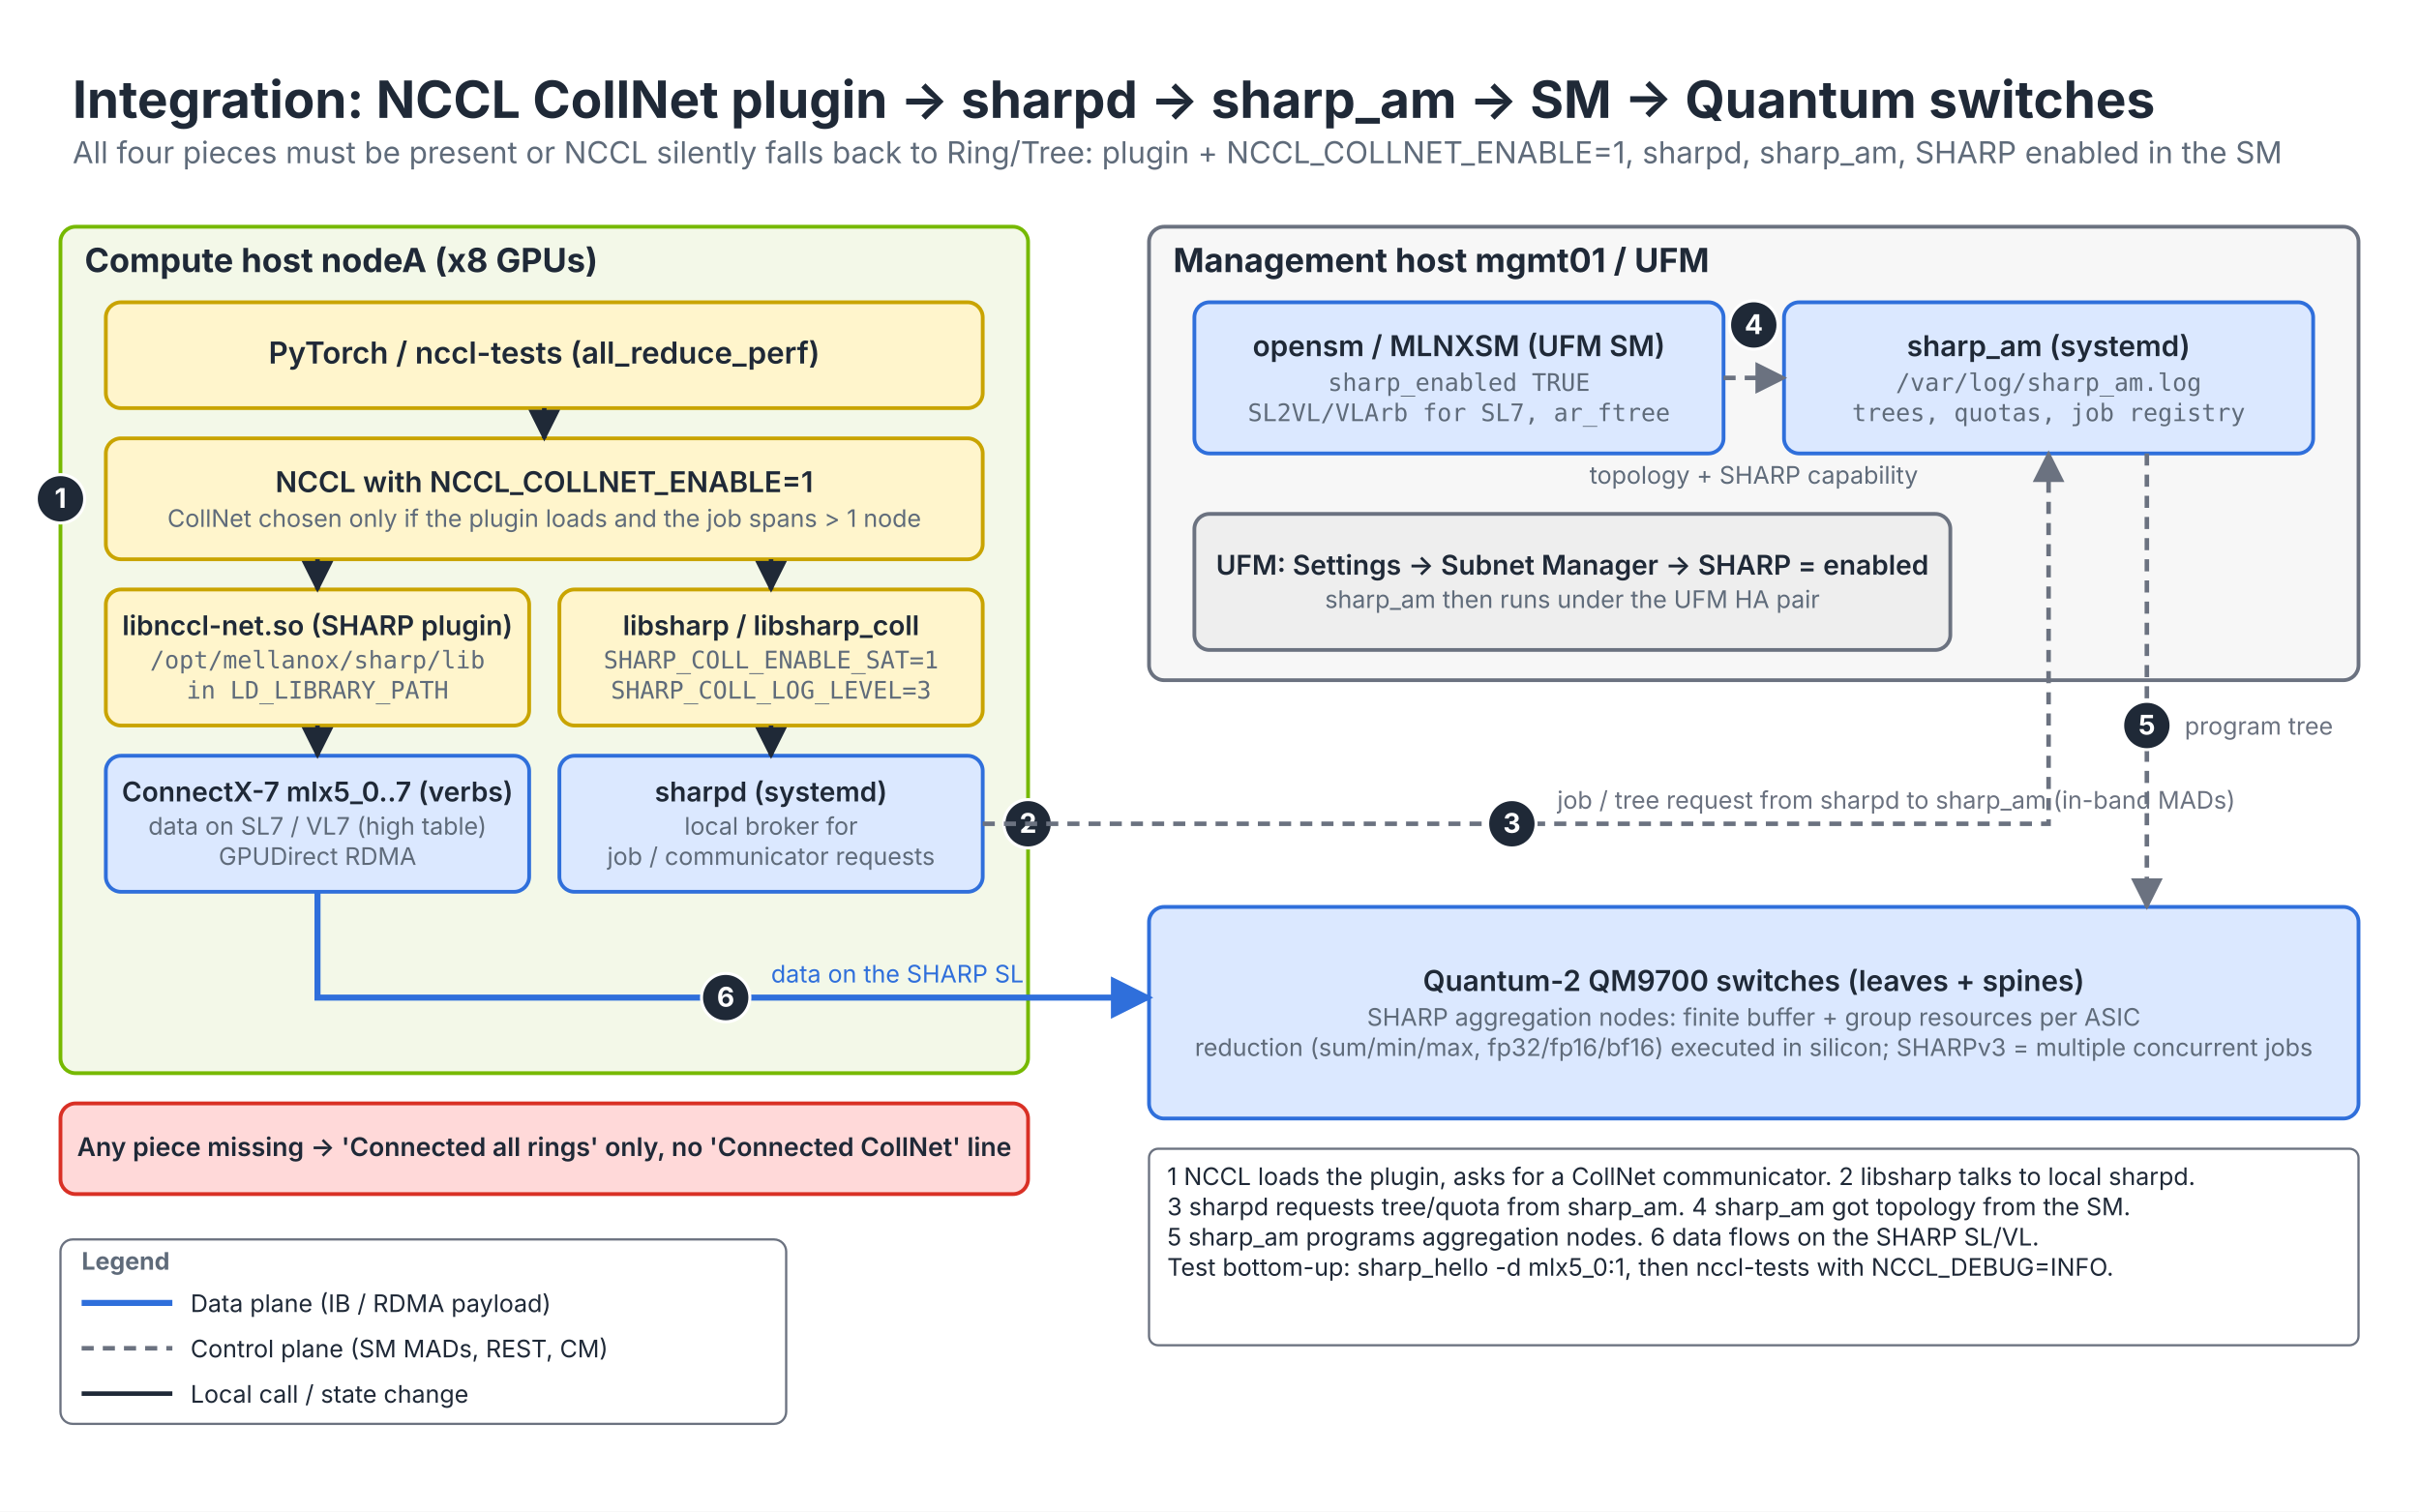
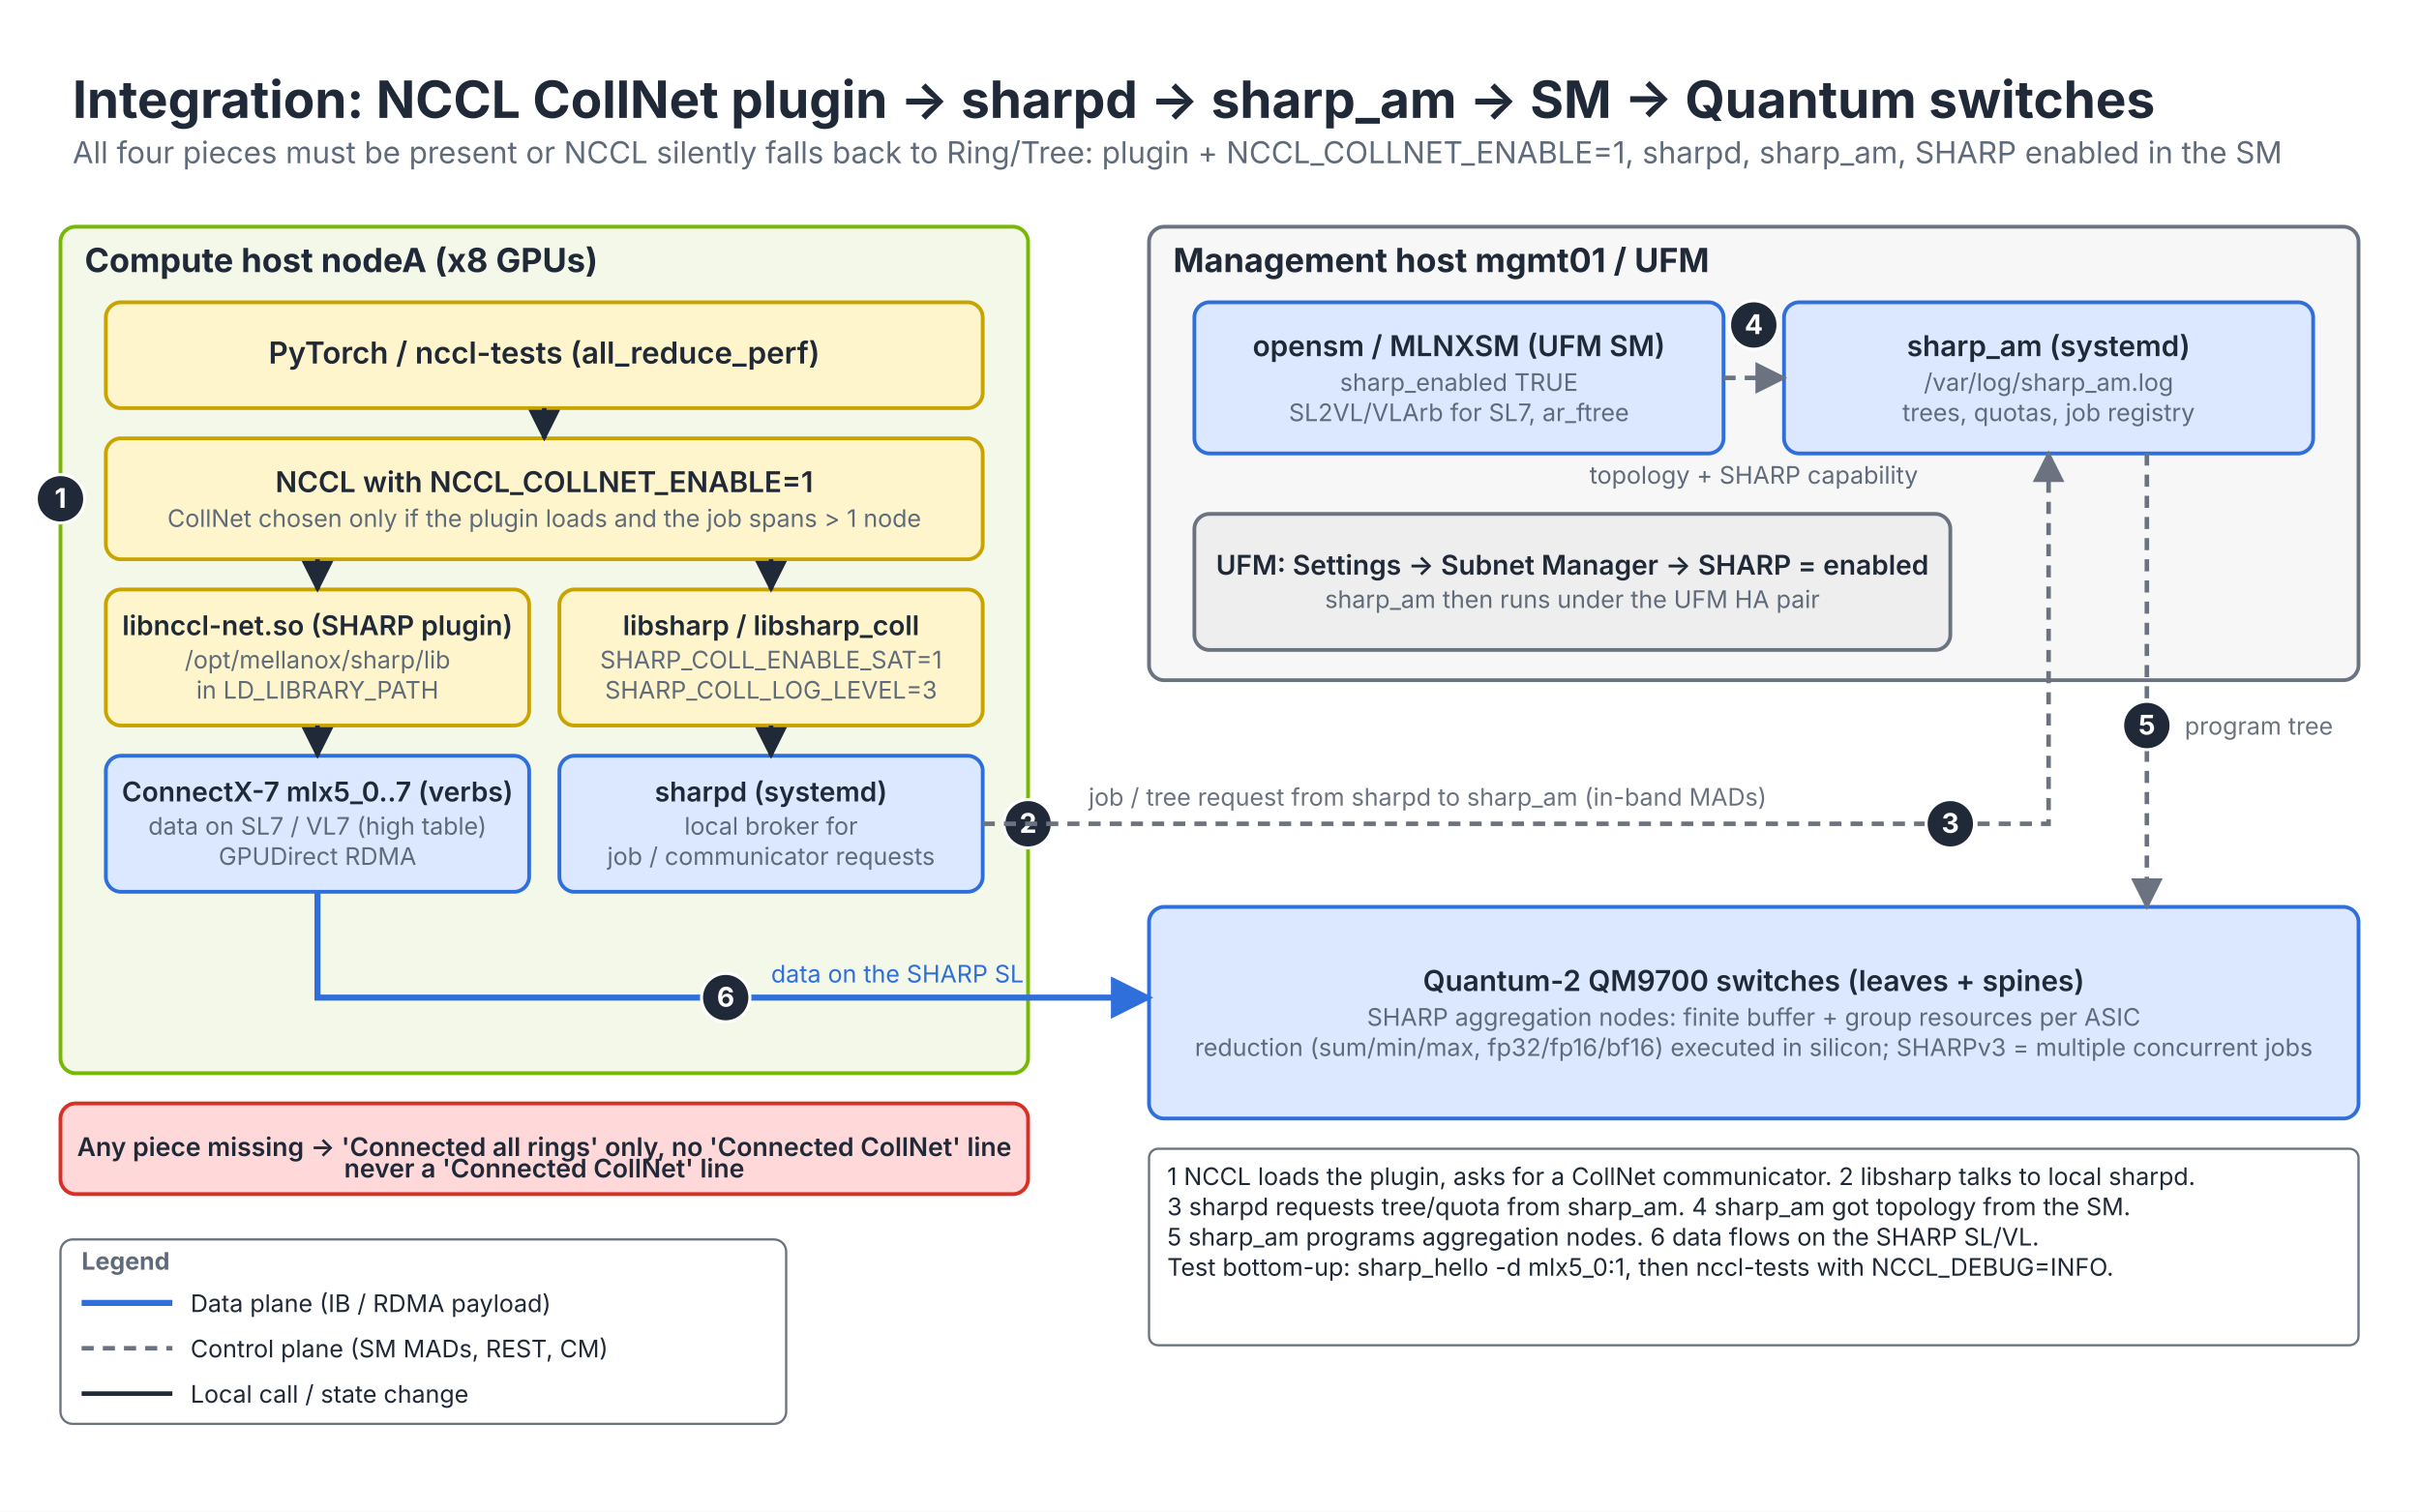
<svg xmlns="http://www.w3.org/2000/svg" viewBox="0 0 1600 1000" width="100%" role="img" aria-label="Component diagram of the NCCL SHARP control path from the application through the CollNet plugin and sharpd on each host to sharp_am and the SM on the management host and the switch aggregation engines">
  <defs>
    <marker id="arrow-blue" viewBox="0 0 10 10" refX="9" refY="5" markerWidth="7" markerHeight="7" orient="auto-start-reverse">
      <path d="M0,0 L10,5 L0,10 z" fill="#2f6fdb" />
    </marker>
    <marker id="arrow-orange" viewBox="0 0 10 10" refX="9" refY="5" markerWidth="7" markerHeight="7" orient="auto-start-reverse">
      <path d="M0,0 L10,5 L0,10 z" fill="#e07b00" />
    </marker>
    <marker id="arrow-gray" viewBox="0 0 10 10" refX="9" refY="5" markerWidth="7" markerHeight="7" orient="auto-start-reverse">
      <path d="M0,0 L10,5 L0,10 z" fill="#6b7280" />
    </marker>
    <marker id="arrow-red" viewBox="0 0 10 10" refX="9" refY="5" markerWidth="7" markerHeight="7" orient="auto-start-reverse">
      <path d="M0,0 L10,5 L0,10 z" fill="#d93025" />
    </marker>
    <marker id="arrow-purple" viewBox="0 0 10 10" refX="9" refY="5" markerWidth="7" markerHeight="7" orient="auto-start-reverse">
      <path d="M0,0 L10,5 L0,10 z" fill="#7a3fd1" />
    </marker>
    <marker id="arrow-dark" viewBox="0 0 10 10" refX="9" refY="5" markerWidth="7" markerHeight="7" orient="auto-start-reverse">
      <path d="M0,0 L10,5 L0,10 z" fill="#1f2937" />
    </marker>
    <marker id="arrow-green" viewBox="0 0 10 10" refX="9" refY="5" markerWidth="7" markerHeight="7" orient="auto-start-reverse">
      <path d="M0,0 L10,5 L0,10 z" fill="#76b900" />
    </marker>
    <marker id="arrow-yellow" viewBox="0 0 10 10" refX="9" refY="5" markerWidth="7" markerHeight="7" orient="auto-start-reverse">
      <path d="M0,0 L10,5 L0,10 z" fill="#c9a400" />
    </marker>
  </defs>
  <rect x="0" y="0" width="1600" height="1000" fill="#ffffff" />
  <text x="48" y="78" font-family="Inter, 'Segoe UI', Helvetica, Arial, sans-serif" font-size="34" font-weight="700" fill="#1f2937">Integration: NCCL CollNet plugin -&gt; sharpd -&gt; sharp_am -&gt; SM -&gt; Quantum switches</text>
  <text x="48" y="108" font-family="Inter, 'Segoe UI', Helvetica, Arial, sans-serif" font-size="20" fill="#5f6b7a">All four pieces must be present or NCCL silently falls back to Ring/Tree: plugin + NCCL_COLLNET_ENABLE=1, sharpd, sharp_am, SHARP enabled in the SM</text>
  <g>
    <rect x="40" y="150" width="640" height="560" rx="10" fill="#e4f1cc" stroke="#76b900" stroke-width="2.5" fill-opacity="0.45" />
  </g>
  <text x="56" y="180" font-family="Inter, 'Segoe UI', Helvetica, Arial, sans-serif" font-size="22" font-weight="700" fill="#1f2937" text-anchor="start">Compute host nodeA (x8 GPUs)</text>
  <g>
    <rect x="70" y="200" width="580" height="70" rx="10" fill="#fff5cc" stroke="#c9a400" stroke-width="2.5" fill-opacity="1.0" />
  </g>
  <text x="360.0" y="240.5" font-family="Inter, 'Segoe UI', Helvetica, Arial, sans-serif" font-size="20" font-weight="600" fill="#1f2937" text-anchor="middle">PyTorch / nccl-tests  (all_reduce_perf)</text>
  <g>
    <rect x="70" y="290" width="580" height="80" rx="10" fill="#fff5cc" stroke="#c9a400" stroke-width="2.5" fill-opacity="1.0" />
  </g>
  <text x="360.0" y="325.6" font-family="Inter, 'Segoe UI', Helvetica, Arial, sans-serif" font-size="19" font-weight="600" fill="#1f2937" text-anchor="middle">NCCL  with NCCL_COLLNET_ENABLE=1</text>
  <text x="360.0" y="348.6" font-family="Inter, 'Segoe UI', Helvetica, Arial, sans-serif" font-size="16" font-weight="400" fill="#5f6b7a" text-anchor="middle">CollNet chosen only if the plugin loads and the job spans &gt; 1 node</text>
  <g>
    <rect x="70" y="390" width="280" height="90" rx="10" fill="#fff5cc" stroke="#c9a400" stroke-width="2.5" fill-opacity="1.0" />
  </g>
  <text x="210.0" y="420.2" font-family="Inter, 'Segoe UI', Helvetica, Arial, sans-serif" font-size="18" font-weight="600" fill="#1f2937" text-anchor="middle">libnccl-net.so (SHARP plugin)</text>
-   <text x="210.0" y="442.2" font-family="'JetBrains Mono', Consolas, monospace" font-size="16" font-weight="400" fill="#5f6b7a" text-anchor="middle">/opt/mellanox/sharp/lib</text>
-   <text x="210.0" y="462.2" font-family="'JetBrains Mono', Consolas, monospace" font-size="16" font-weight="400" fill="#5f6b7a" text-anchor="middle">in LD_LIBRARY_PATH</text>
+   <text x="210.0" y="442.2" font-family="Inter, 'Segoe UI', Helvetica, Arial, sans-serif" font-size="16" font-weight="400" fill="#5f6b7a" text-anchor="middle">/opt/mellanox/sharp/lib</text>
+   <text x="210.0" y="462.2" font-family="Inter, 'Segoe UI', Helvetica, Arial, sans-serif" font-size="16" font-weight="400" fill="#5f6b7a" text-anchor="middle">in LD_LIBRARY_PATH</text>
  <g>
    <rect x="370" y="390" width="280" height="90" rx="10" fill="#fff5cc" stroke="#c9a400" stroke-width="2.5" fill-opacity="1.0" />
  </g>
  <text x="510.0" y="420.2" font-family="Inter, 'Segoe UI', Helvetica, Arial, sans-serif" font-size="18" font-weight="600" fill="#1f2937" text-anchor="middle">libsharp / libsharp_coll</text>
-   <text x="510.0" y="442.2" font-family="'JetBrains Mono', Consolas, monospace" font-size="16" font-weight="400" fill="#5f6b7a" text-anchor="middle">SHARP_COLL_ENABLE_SAT=1</text>
-   <text x="510.0" y="462.2" font-family="'JetBrains Mono', Consolas, monospace" font-size="16" font-weight="400" fill="#5f6b7a" text-anchor="middle">SHARP_COLL_LOG_LEVEL=3</text>
+   <text x="510.0" y="442.2" font-family="Inter, 'Segoe UI', Helvetica, Arial, sans-serif" font-size="16" font-weight="400" fill="#5f6b7a" text-anchor="middle">SHARP_COLL_ENABLE_SAT=1</text>
+   <text x="510.0" y="462.2" font-family="Inter, 'Segoe UI', Helvetica, Arial, sans-serif" font-size="16" font-weight="400" fill="#5f6b7a" text-anchor="middle">SHARP_COLL_LOG_LEVEL=3</text>
  <g>
    <rect x="70" y="500" width="280" height="90" rx="10" fill="#dbe8ff" stroke="#2f6fdb" stroke-width="2.5" fill-opacity="1.0" />
  </g>
  <text x="210.0" y="530.2" font-family="Inter, 'Segoe UI', Helvetica, Arial, sans-serif" font-size="18" font-weight="600" fill="#1f2937" text-anchor="middle">ConnectX-7 mlx5_0..7 (verbs)</text>
  <text x="210.0" y="552.2" font-family="Inter, 'Segoe UI', Helvetica, Arial, sans-serif" font-size="16" font-weight="400" fill="#5f6b7a" text-anchor="middle">data on SL7 / VL7 (high table)</text>
  <text x="210.0" y="572.2" font-family="Inter, 'Segoe UI', Helvetica, Arial, sans-serif" font-size="16" font-weight="400" fill="#5f6b7a" text-anchor="middle">GPUDirect RDMA</text>
  <g>
    <rect x="370" y="500" width="280" height="90" rx="10" fill="#dbe8ff" stroke="#2f6fdb" stroke-width="2.5" fill-opacity="1.0" />
  </g>
  <text x="510.0" y="530.2" font-family="Inter, 'Segoe UI', Helvetica, Arial, sans-serif" font-size="18" font-weight="600" fill="#1f2937" text-anchor="middle">sharpd (systemd)</text>
  <text x="510.0" y="552.2" font-family="Inter, 'Segoe UI', Helvetica, Arial, sans-serif" font-size="16" font-weight="400" fill="#5f6b7a" text-anchor="middle">local broker for</text>
  <text x="510.0" y="572.2" font-family="Inter, 'Segoe UI', Helvetica, Arial, sans-serif" font-size="16" font-weight="400" fill="#5f6b7a" text-anchor="middle">job / communicator requests</text>
  <line x1="360" y1="270" x2="360" y2="290" stroke="#1f2937" stroke-width="3" marker-end="url(#arrow-dark)" />
  <line x1="210" y1="370" x2="210" y2="390" stroke="#1f2937" stroke-width="3" marker-end="url(#arrow-dark)" />
  <line x1="510" y1="370" x2="510" y2="390" stroke="#1f2937" stroke-width="3" marker-end="url(#arrow-dark)" />
  <line x1="210" y1="480" x2="210" y2="500" stroke="#1f2937" stroke-width="3" marker-end="url(#arrow-dark)" />
  <line x1="510" y1="480" x2="510" y2="500" stroke="#1f2937" stroke-width="3" marker-end="url(#arrow-dark)" />
  <circle cx="40" cy="330" r="16" fill="#1f2937" stroke="#ffffff" stroke-width="2" />
  <text x="40" y="336" font-family="Inter, 'Segoe UI', Helvetica, Arial, sans-serif" font-size="18" font-weight="700" fill="#ffffff" text-anchor="middle">1</text>
  <circle cx="680" cy="545" r="16" fill="#1f2937" stroke="#ffffff" stroke-width="2" />
  <text x="680" y="551" font-family="Inter, 'Segoe UI', Helvetica, Arial, sans-serif" font-size="18" font-weight="700" fill="#ffffff" text-anchor="middle">2</text>
  <g>
    <rect x="760" y="150" width="800" height="300" rx="10" fill="#eeeeee" stroke="#6b7280" stroke-width="2.5" fill-opacity="0.45" />
  </g>
  <text x="776" y="180" font-family="Inter, 'Segoe UI', Helvetica, Arial, sans-serif" font-size="22" font-weight="700" fill="#1f2937" text-anchor="start">Management host mgmt01 / UFM</text>
  <g>
    <rect x="790" y="200" width="350" height="100" rx="10" fill="#dbe8ff" stroke="#2f6fdb" stroke-width="2.5" fill-opacity="1.0" />
  </g>
  <text x="965.0" y="235.6" font-family="Inter, 'Segoe UI', Helvetica, Arial, sans-serif" font-size="19" font-weight="600" fill="#1f2937" text-anchor="middle">opensm / MLNXSM (UFM SM)</text>
-   <text x="965.0" y="258.6" font-family="'JetBrains Mono', Consolas, monospace" font-size="16" font-weight="400" fill="#5f6b7a" text-anchor="middle">sharp_enabled TRUE</text>
-   <text x="965.0" y="278.6" font-family="'JetBrains Mono', Consolas, monospace" font-size="16" font-weight="400" fill="#5f6b7a" text-anchor="middle">SL2VL/VLArb for SL7, ar_ftree</text>
+   <text x="965.0" y="258.6" font-family="Inter, 'Segoe UI', Helvetica, Arial, sans-serif" font-size="16" font-weight="400" fill="#5f6b7a" text-anchor="middle">sharp_enabled TRUE</text>
+   <text x="965.0" y="278.6" font-family="Inter, 'Segoe UI', Helvetica, Arial, sans-serif" font-size="16" font-weight="400" fill="#5f6b7a" text-anchor="middle">SL2VL/VLArb for SL7, ar_ftree</text>
  <g>
    <rect x="1180" y="200" width="350" height="100" rx="10" fill="#dbe8ff" stroke="#2f6fdb" stroke-width="2.5" fill-opacity="1.0" />
  </g>
  <text x="1355.0" y="235.6" font-family="Inter, 'Segoe UI', Helvetica, Arial, sans-serif" font-size="19" font-weight="600" fill="#1f2937" text-anchor="middle">sharp_am (systemd)</text>
-   <text x="1355.0" y="258.6" font-family="'JetBrains Mono', Consolas, monospace" font-size="16" font-weight="400" fill="#5f6b7a" text-anchor="middle">/var/log/sharp_am.log</text>
-   <text x="1355.0" y="278.6" font-family="'JetBrains Mono', Consolas, monospace" font-size="16" font-weight="400" fill="#5f6b7a" text-anchor="middle">trees, quotas, job registry</text>
+   <text x="1355.0" y="258.6" font-family="Inter, 'Segoe UI', Helvetica, Arial, sans-serif" font-size="16" font-weight="400" fill="#5f6b7a" text-anchor="middle">/var/log/sharp_am.log</text>
+   <text x="1355.0" y="278.6" font-family="Inter, 'Segoe UI', Helvetica, Arial, sans-serif" font-size="16" font-weight="400" fill="#5f6b7a" text-anchor="middle">trees, quotas, job registry</text>
  <line x1="1140" y1="250" x2="1180" y2="250" stroke="#6b7280" stroke-width="3" stroke-dasharray="8 6" marker-end="url(#arrow-gray)" />
  <circle cx="1160" cy="215" r="16" fill="#1f2937" stroke="#ffffff" stroke-width="2" />
  <text x="1160" y="221" font-family="Inter, 'Segoe UI', Helvetica, Arial, sans-serif" font-size="18" font-weight="700" fill="#ffffff" text-anchor="middle">4</text>
  <text x="1160" y="320" font-family="Inter, 'Segoe UI', Helvetica, Arial, sans-serif" font-size="16" font-weight="400" fill="#5f6b7a" text-anchor="middle">topology + SHARP capability</text>
  <g>
    <rect x="790" y="340" width="500" height="90" rx="10" fill="#eeeeee" stroke="#6b7280" stroke-width="2.5" fill-opacity="1.0" />
  </g>
  <text x="1040.0" y="380.2" font-family="Inter, 'Segoe UI', Helvetica, Arial, sans-serif" font-size="18" font-weight="600" fill="#1f2937" text-anchor="middle">UFM: Settings -&gt; Subnet Manager -&gt; SHARP = enabled</text>
  <text x="1040.0" y="402.2" font-family="Inter, 'Segoe UI', Helvetica, Arial, sans-serif" font-size="16" font-weight="400" fill="#5f6b7a" text-anchor="middle">sharp_am then runs under the UFM HA pair</text>
  <g>
    <rect x="760" y="600" width="800" height="140" rx="10" fill="#dbe8ff" stroke="#2f6fdb" stroke-width="2.5" fill-opacity="1.0" />
  </g>
  <text x="1160.0" y="655.6" font-family="Inter, 'Segoe UI', Helvetica, Arial, sans-serif" font-size="19" font-weight="600" fill="#1f2937" text-anchor="middle">Quantum-2 QM9700 switches (leaves + spines)</text>
  <text x="1160.0" y="678.6" font-family="Inter, 'Segoe UI', Helvetica, Arial, sans-serif" font-size="16" font-weight="400" fill="#5f6b7a" text-anchor="middle">SHARP aggregation nodes: finite buffer + group resources per ASIC</text>
  <text x="1160.0" y="698.6" font-family="Inter, 'Segoe UI', Helvetica, Arial, sans-serif" font-size="16" font-weight="400" fill="#5f6b7a" text-anchor="middle">reduction (sum/min/max, fp32/fp16/bf16) executed in silicon; SHARPv3 = multiple concurrent jobs</text>
  <path d="M650,545 L1355,545 L1355,300" fill="none" stroke="#6b7280" stroke-width="3" stroke-dasharray="8 6" marker-end="url(#arrow-gray)" />
-   <circle cx="1000" cy="545" r="16" fill="#1f2937" stroke="#ffffff" stroke-width="2" />
-   <text x="1000" y="551" font-family="Inter, 'Segoe UI', Helvetica, Arial, sans-serif" font-size="18" font-weight="700" fill="#ffffff" text-anchor="middle">3</text>
-   <text x="1030" y="535" font-family="Inter, 'Segoe UI', Helvetica, Arial, sans-serif" font-size="16" font-weight="400" fill="#6b7280" text-anchor="start">job / tree request from sharpd to sharp_am (in-band MADs)</text>
+   <circle cx="1290" cy="545" r="16" fill="#1f2937" stroke="#ffffff" stroke-width="2" />
+   <text x="1290" y="551" font-family="Inter, 'Segoe UI', Helvetica, Arial, sans-serif" font-size="18" font-weight="700" fill="#ffffff" text-anchor="middle">3</text>
+   <text x="720" y="533" font-family="Inter, 'Segoe UI', Helvetica, Arial, sans-serif" font-size="16" font-weight="400" fill="#6b7280" text-anchor="start">job / tree request from sharpd to sharp_am (in-band MADs)</text>
  <path d="M1420,300 L1420,600" fill="none" stroke="#6b7280" stroke-width="3" stroke-dasharray="8 6" marker-end="url(#arrow-gray)" />
  <circle cx="1420" cy="480" r="16" fill="#1f2937" stroke="#ffffff" stroke-width="2" />
  <text x="1420" y="486" font-family="Inter, 'Segoe UI', Helvetica, Arial, sans-serif" font-size="18" font-weight="700" fill="#ffffff" text-anchor="middle">5</text>
  <text x="1445" y="486" font-family="Inter, 'Segoe UI', Helvetica, Arial, sans-serif" font-size="16" font-weight="400" fill="#6b7280" text-anchor="start">program tree</text>
  <path d="M210,590 L210,660 L760,660" fill="none" stroke="#2f6fdb" stroke-width="4" marker-end="url(#arrow-blue)" />
  <circle cx="480" cy="660" r="16" fill="#1f2937" stroke="#ffffff" stroke-width="2" />
  <text x="480" y="666" font-family="Inter, 'Segoe UI', Helvetica, Arial, sans-serif" font-size="18" font-weight="700" fill="#ffffff" text-anchor="middle">6</text>
  <text x="510" y="650" font-family="Inter, 'Segoe UI', Helvetica, Arial, sans-serif" font-size="16" font-weight="400" fill="#2f6fdb" text-anchor="start">data on the SHARP SL</text>
  <g>
    <rect x="40" y="730" width="640" height="60" rx="10" fill="#ffd9d9" stroke="#d93025" stroke-width="2.5" fill-opacity="1.0" />
  </g>
+   <text x="360" y="779" font-family="Inter, 'Segoe UI', Helvetica, Arial, sans-serif" font-size="17" font-weight="600" fill="#1f2937" text-anchor="middle">never a 'Connected CollNet' line</text>
  <text x="360.0" y="764.8" font-family="Inter, 'Segoe UI', Helvetica, Arial, sans-serif" font-size="17" font-weight="600" fill="#1f2937" text-anchor="middle">Any piece missing -&gt; 'Connected all rings' only, no 'Connected CollNet' line</text>
  <g>
    <rect x="760" y="760" width="800" height="130" rx="6" fill="#ffffff" stroke="#6b7280" stroke-width="1.5" fill-opacity="1.0" />
  </g>
  <text x="772" y="784" font-family="Inter, 'Segoe UI', Helvetica, Arial, sans-serif" font-size="16" font-weight="400" fill="#1f2937" text-anchor="start">1 NCCL loads the plugin, asks for a CollNet communicator.  2 libsharp talks to local sharpd.</text>
  <text x="772" y="804" font-family="Inter, 'Segoe UI', Helvetica, Arial, sans-serif" font-size="16" font-weight="400" fill="#1f2937" text-anchor="start">3 sharpd requests tree/quota from sharp_am.  4 sharp_am got topology from the SM.</text>
  <text x="772" y="824" font-family="Inter, 'Segoe UI', Helvetica, Arial, sans-serif" font-size="16" font-weight="400" fill="#1f2937" text-anchor="start">5 sharp_am programs aggregation nodes.  6 data flows on the SHARP SL/VL.</text>
  <text x="772" y="844" font-family="Inter, 'Segoe UI', Helvetica, Arial, sans-serif" font-size="16" font-weight="400" fill="#1f2937" text-anchor="start">Test bottom-up: sharp_hello -d mlx5_0:1, then nccl-tests with NCCL_DEBUG=INFO.</text>
  <g>
    <rect x="40" y="820" width="480" height="122" rx="8" fill="#ffffff" stroke="#6b7280" stroke-width="1.5" fill-opacity="1.0" />
  </g>
  <text x="54" y="840" font-family="Inter, 'Segoe UI', Helvetica, Arial, sans-serif" font-size="16" font-weight="700" fill="#5f6b7a" text-anchor="start">Legend</text>
  <line x1="54" y1="862" x2="114" y2="862" stroke="#2f6fdb" stroke-width="4" />
  <text x="126" y="868" font-family="Inter, 'Segoe UI', Helvetica, Arial, sans-serif" font-size="16" font-weight="400" fill="#1f2937" text-anchor="start">Data plane (IB / RDMA payload)</text>
  <line x1="54" y1="892" x2="114" y2="892" stroke="#6b7280" stroke-width="3" stroke-dasharray="8 6" />
  <text x="126" y="898" font-family="Inter, 'Segoe UI', Helvetica, Arial, sans-serif" font-size="16" font-weight="400" fill="#1f2937" text-anchor="start">Control plane (SM MADs, REST, CM)</text>
  <line x1="54" y1="922" x2="114" y2="922" stroke="#1f2937" stroke-width="3" />
  <text x="126" y="928" font-family="Inter, 'Segoe UI', Helvetica, Arial, sans-serif" font-size="16" font-weight="400" fill="#1f2937" text-anchor="start">Local call / state change</text>
</svg>
